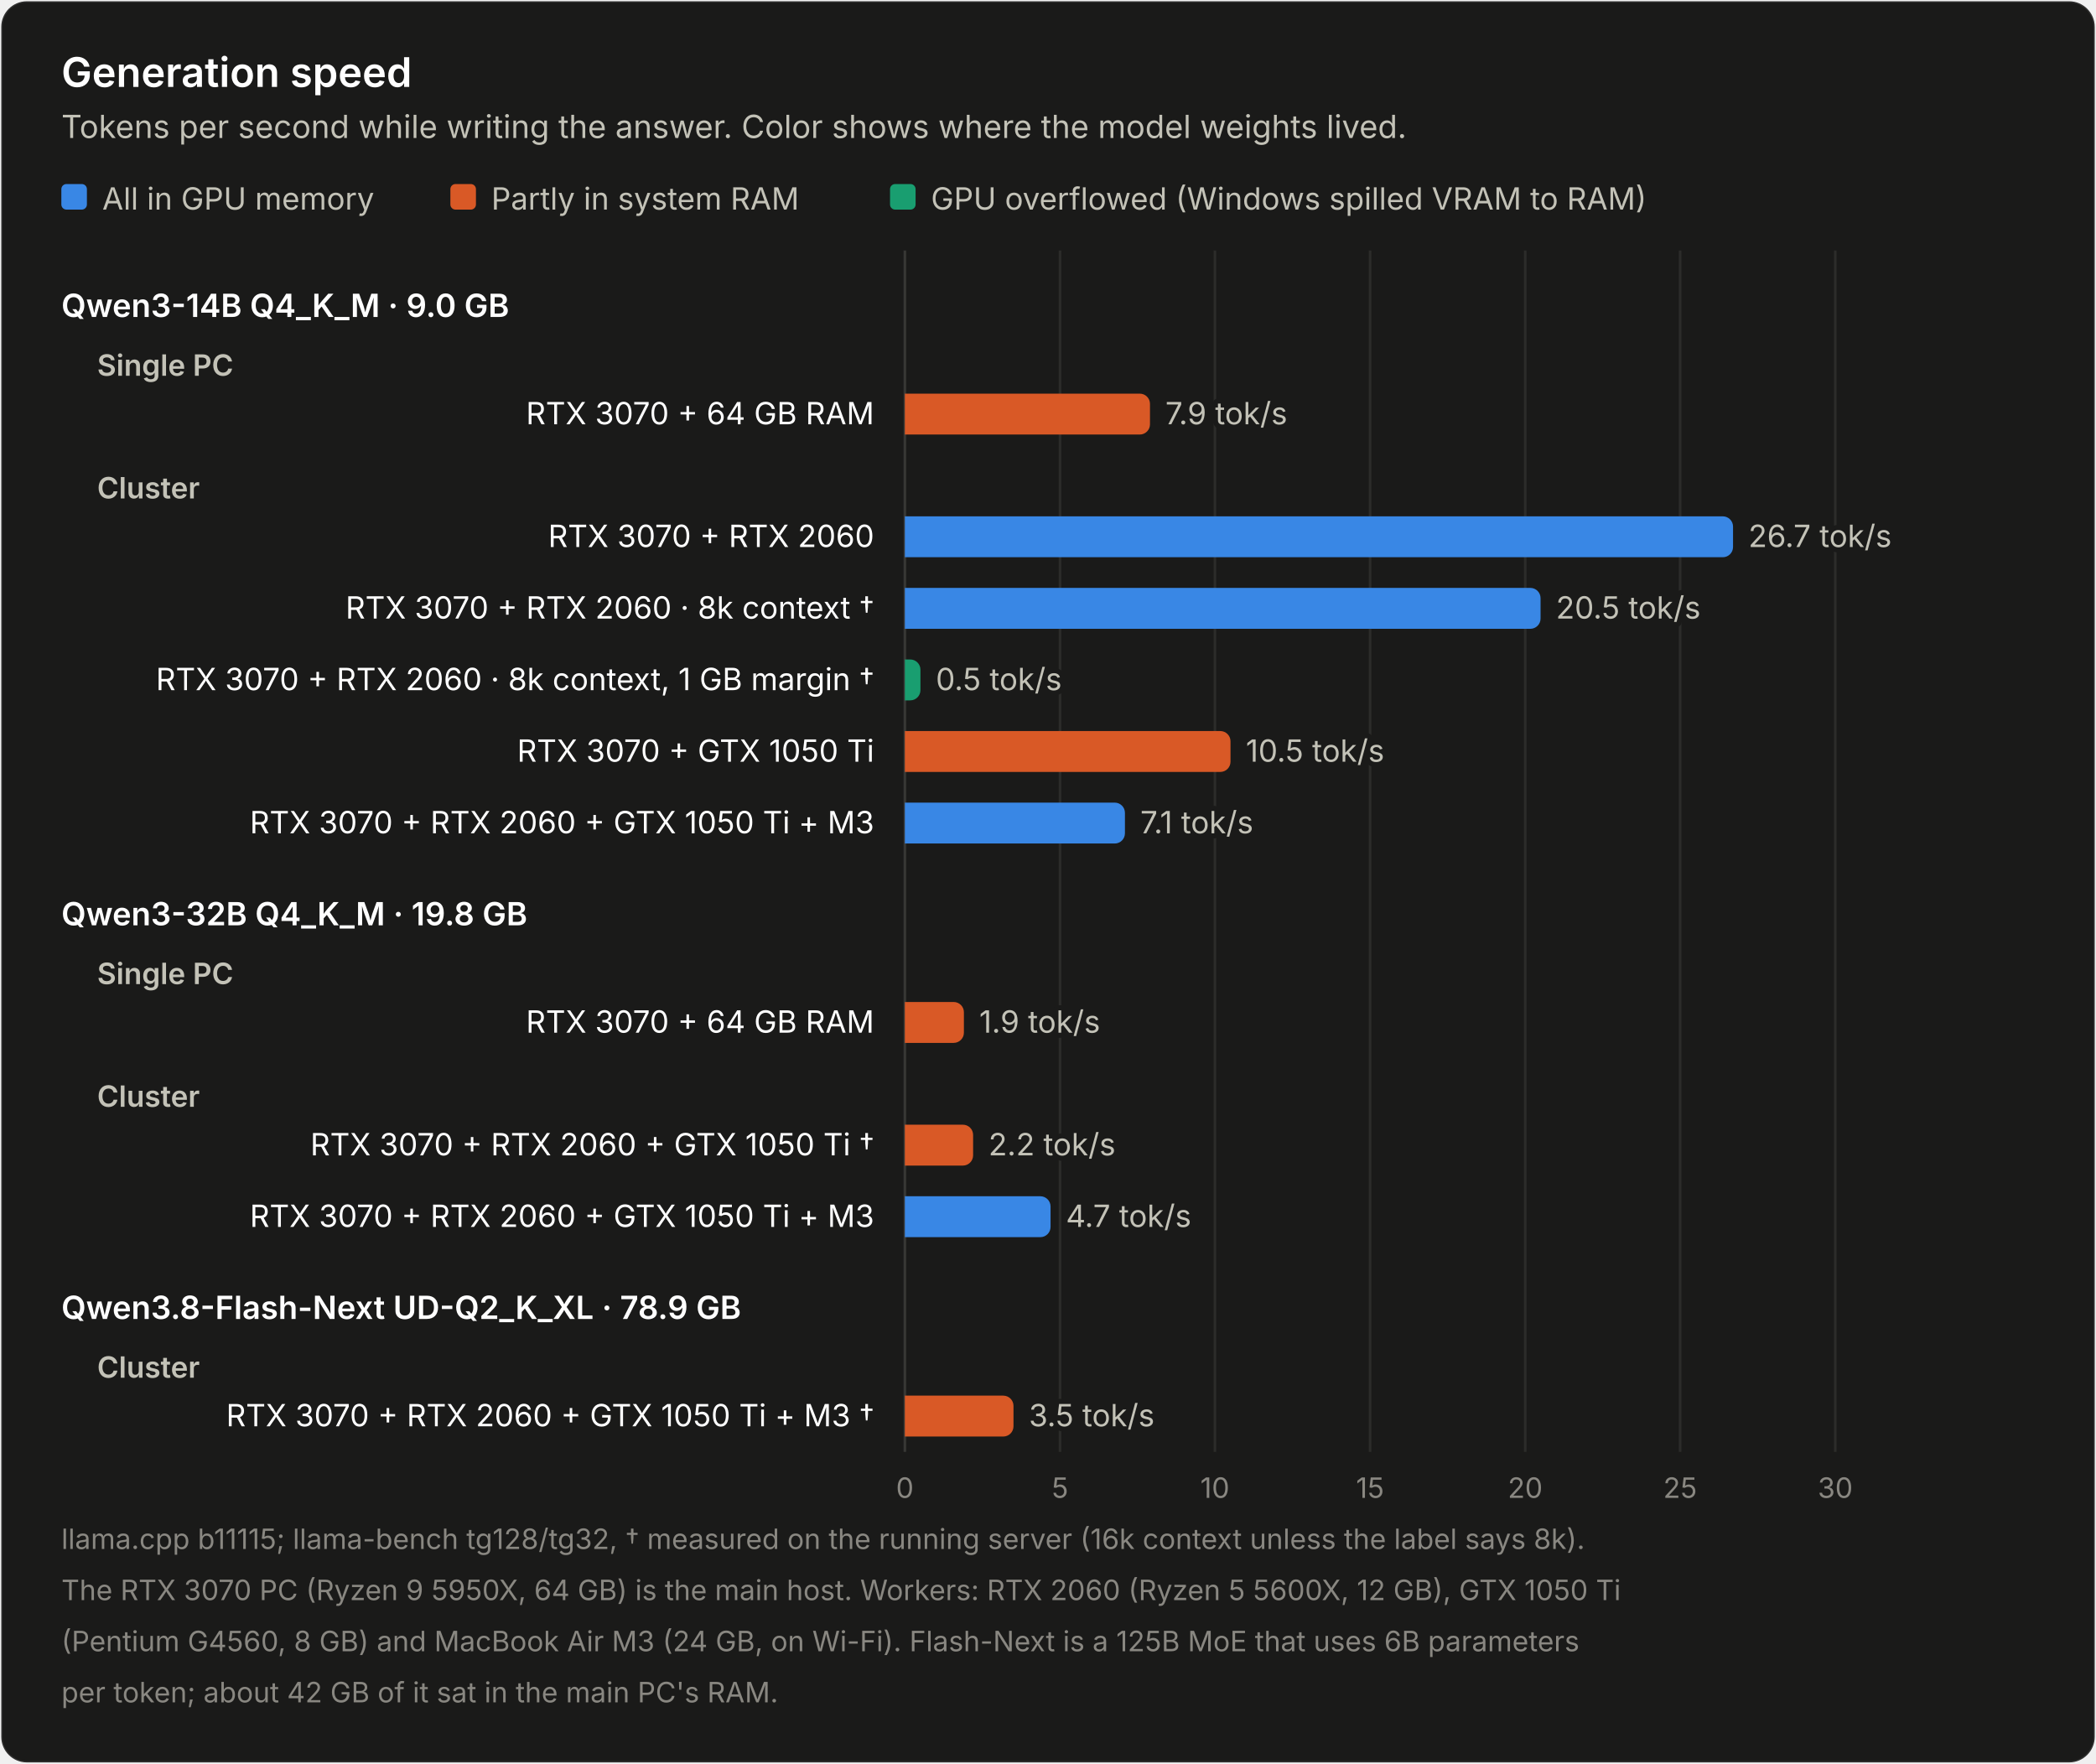
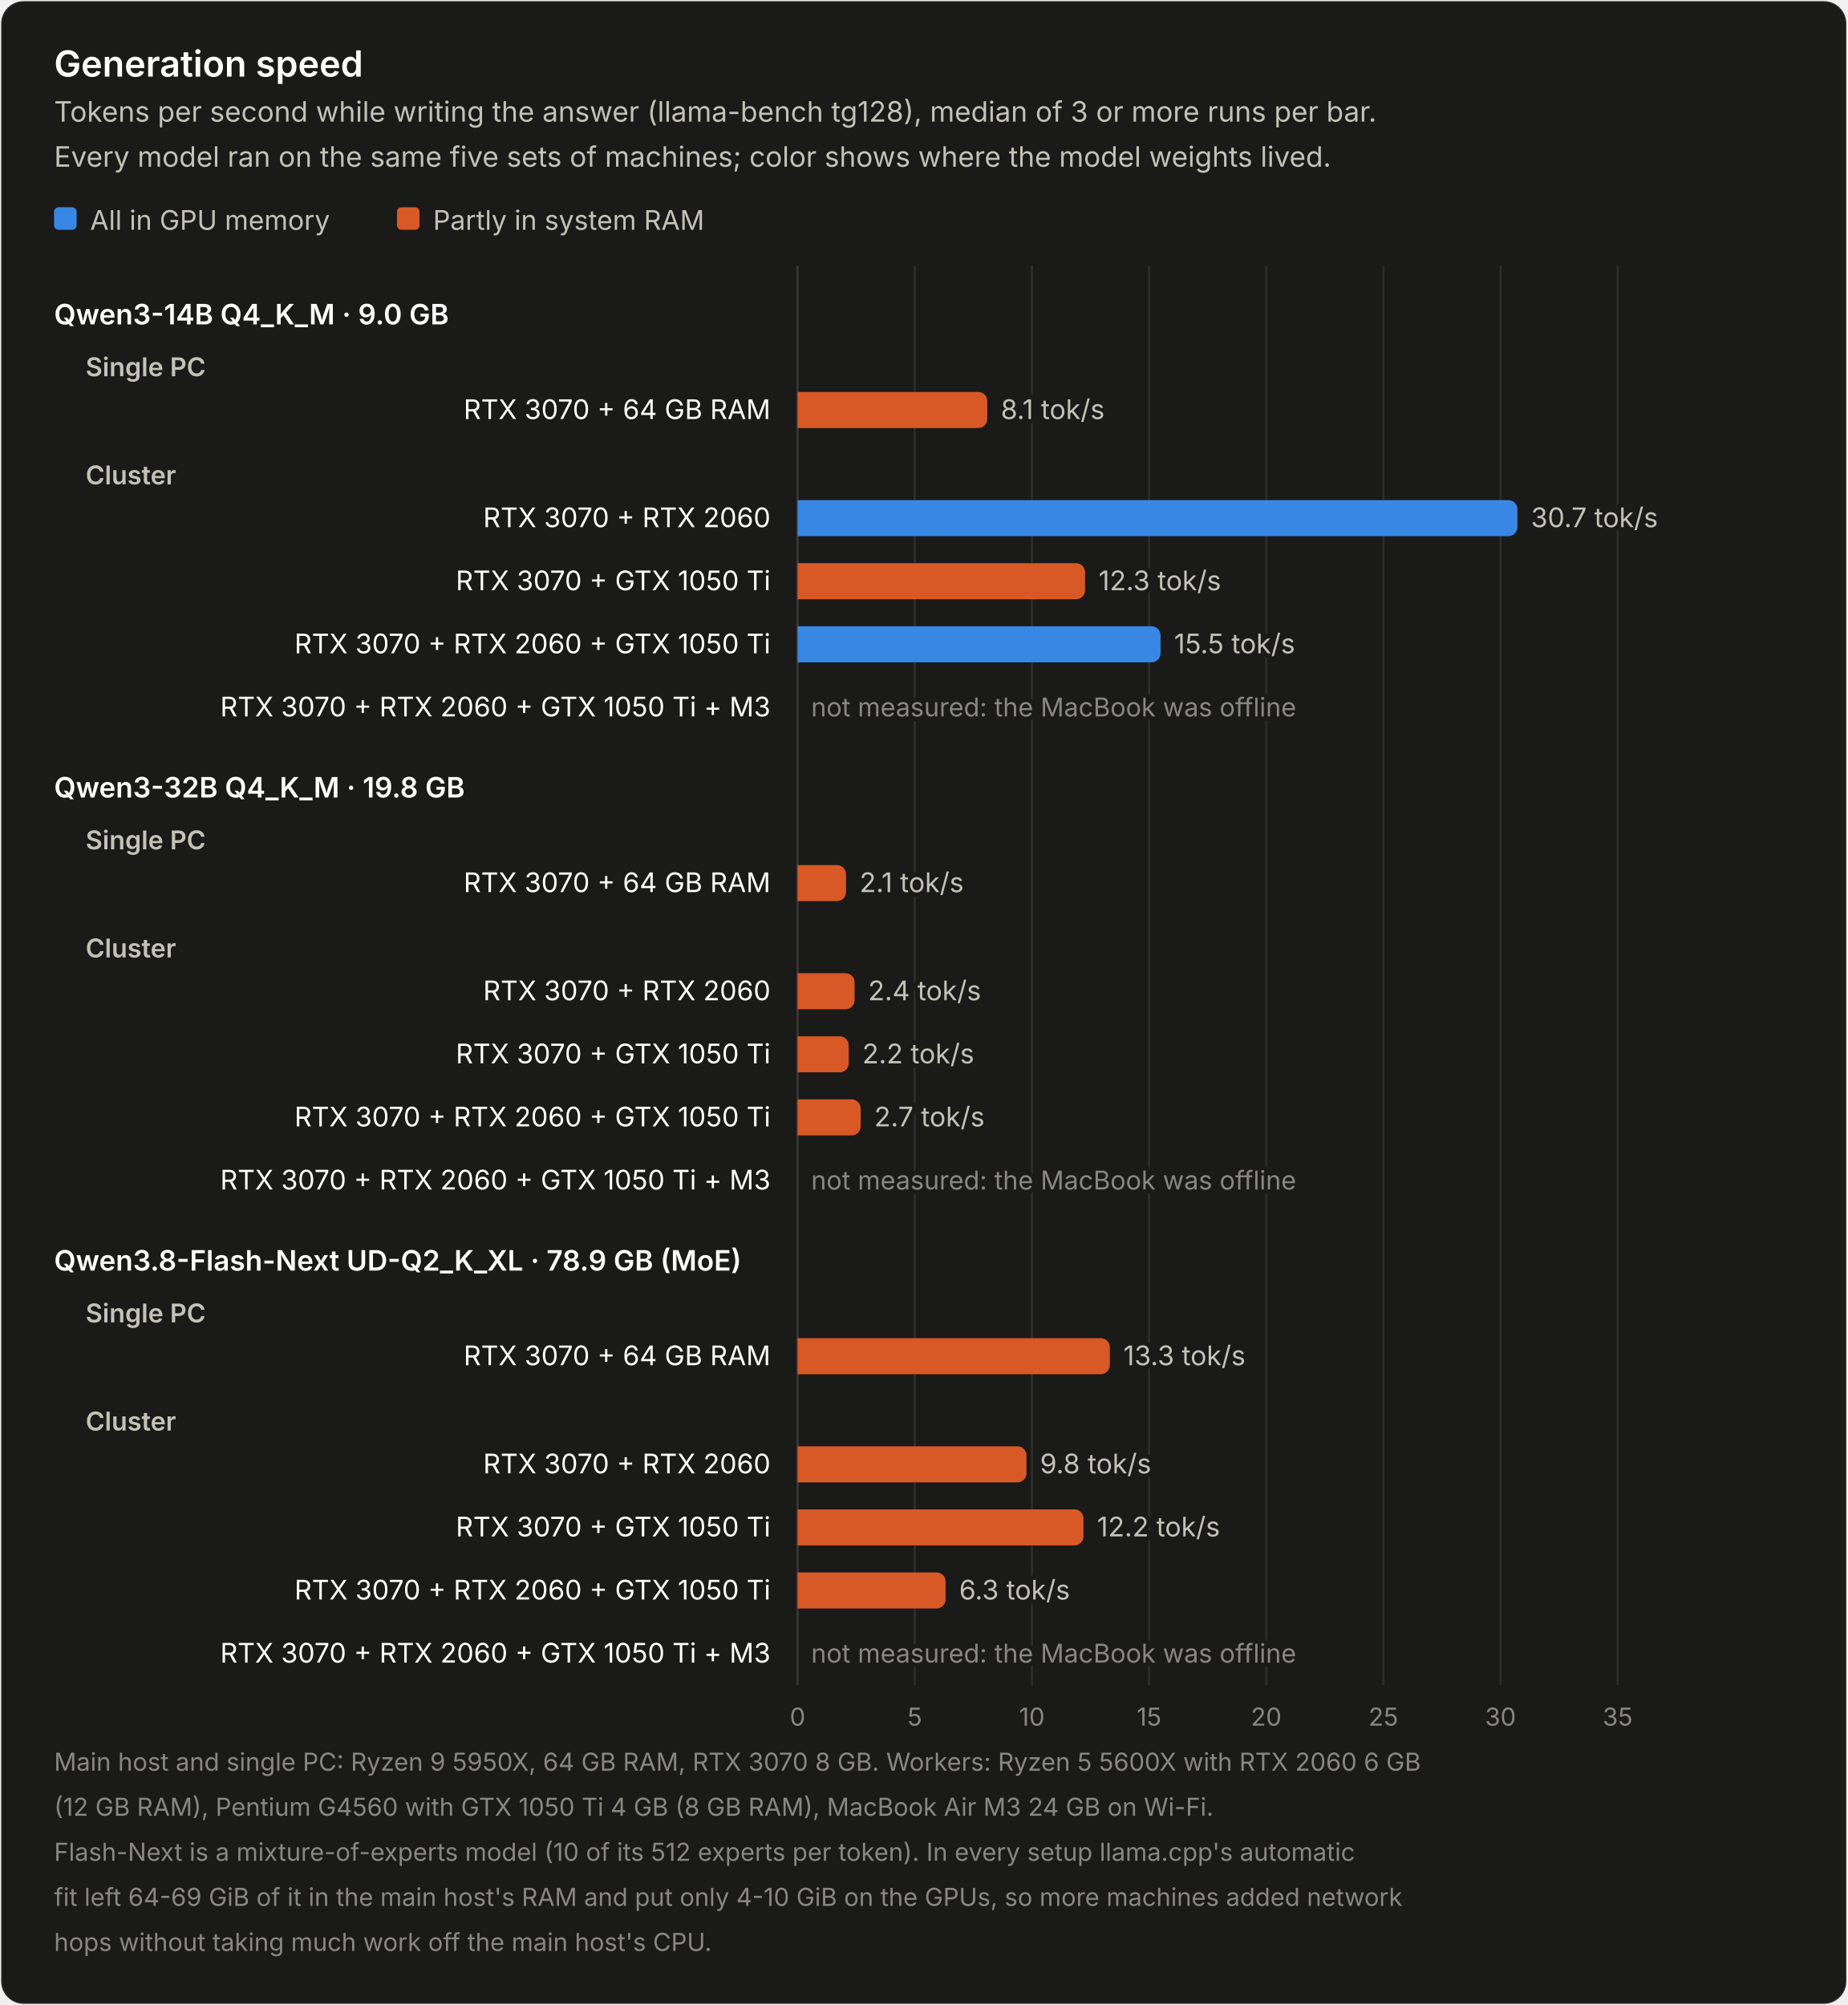
- <svg xmlns="http://www.w3.org/2000/svg" width="820" height="690" viewBox="0 0 820 690" role="img" aria-labelledby="t-generation-speed" font-family="system-ui, -apple-system, 'Segoe UI', sans-serif">
-   <rect x="0.5" y="0.5" width="819" height="689" rx="10" fill="#1a1a19" stroke="rgba(255,255,255,0.10)" />
+ <svg xmlns="http://www.w3.org/2000/svg" width="820" height="890" viewBox="0 0 820 890" role="img" aria-labelledby="t-generation-speed" font-family="system-ui, -apple-system, 'Segoe UI', sans-serif">
+   <rect x="0.5" y="0.5" width="819" height="889" rx="10" fill="#1a1a19" stroke="rgba(255,255,255,0.10)" />
  <text x="24.0" y="34.0" font-size="16" font-weight="600" fill="#ffffff" text-anchor="start" style="">Generation speed</text>
-   <text x="24.0" y="54.0" font-size="12.5" font-weight="400" fill="#c3c2b7" text-anchor="start" style="">Tokens per second while writing the answer. Color shows where the model weights lived.</text>
-   <rect x="24" y="72" width="10" height="10" rx="2" fill="#3987e5" />
-   <text x="40.0" y="82.0" font-size="12" font-weight="400" fill="#c3c2b7" text-anchor="start" style="">All in GPU memory</text>
-   <rect x="176.2" y="72" width="10" height="10" rx="2" fill="#d95926" />
-   <text x="192.2" y="82.0" font-size="12" font-weight="400" fill="#c3c2b7" text-anchor="start" style="">Partly in system RAM</text>
-   <rect x="348.2" y="72" width="10" height="10" rx="2" fill="#199e70" />
-   <text x="364.2" y="82.0" font-size="12" font-weight="400" fill="#c3c2b7" text-anchor="start" style="">GPU overflowed (Windows spilled VRAM to RAM)</text>
-   <line x1="354.0" y1="98.0" x2="354.0" y2="568.0" stroke="#383835" stroke-width="1" />
-   <text x="354.0" y="586.0" font-size="11" font-weight="400" fill="#898781" text-anchor="middle" style="font-variant-numeric: tabular-nums;">0</text>
-   <line x1="414.7" y1="98.0" x2="414.7" y2="568.0" stroke="#2c2c2a" stroke-width="1" />
-   <text x="414.7" y="586.0" font-size="11" font-weight="400" fill="#898781" text-anchor="middle" style="font-variant-numeric: tabular-nums;">5</text>
-   <line x1="475.3" y1="98.0" x2="475.3" y2="568.0" stroke="#2c2c2a" stroke-width="1" />
-   <text x="475.3" y="586.0" font-size="11" font-weight="400" fill="#898781" text-anchor="middle" style="font-variant-numeric: tabular-nums;">10</text>
-   <line x1="536.0" y1="98.0" x2="536.0" y2="568.0" stroke="#2c2c2a" stroke-width="1" />
-   <text x="536.0" y="586.0" font-size="11" font-weight="400" fill="#898781" text-anchor="middle" style="font-variant-numeric: tabular-nums;">15</text>
-   <line x1="596.7" y1="98.0" x2="596.7" y2="568.0" stroke="#2c2c2a" stroke-width="1" />
-   <text x="596.7" y="586.0" font-size="11" font-weight="400" fill="#898781" text-anchor="middle" style="font-variant-numeric: tabular-nums;">20</text>
-   <line x1="657.3" y1="98.0" x2="657.3" y2="568.0" stroke="#2c2c2a" stroke-width="1" />
-   <text x="657.3" y="586.0" font-size="11" font-weight="400" fill="#898781" text-anchor="middle" style="font-variant-numeric: tabular-nums;">25</text>
-   <line x1="718.0" y1="98.0" x2="718.0" y2="568.0" stroke="#2c2c2a" stroke-width="1" />
-   <text x="718.0" y="586.0" font-size="11" font-weight="400" fill="#898781" text-anchor="middle" style="font-variant-numeric: tabular-nums;">30</text>
-   <text x="24.0" y="124.0" font-size="12.5" font-weight="600" fill="#ffffff" text-anchor="start" style="">Qwen3-14B Q4_K_M · 9.0 GB</text>
-   <text x="38.0" y="147.0" font-size="11.5" font-weight="600" fill="#c3c2b7" text-anchor="start" style="">Single PC</text>
-   <text x="342.0" y="166.0" font-size="12" font-weight="400" fill="#ffffff" text-anchor="end" style="">RTX 3070 + 64 GB RAM</text>
-   <path d="M354.0,154.0 H445.9 A4.0,4.0 0 0 1 449.9,158.0 V166.0 A4.0,4.0 0 0 1 445.9,170.0 H354.0 Z" fill="#d95926" />
-   <text x="455.9" y="166.0" font-size="12" font-weight="400" fill="#c3c2b7" text-anchor="start" style="font-variant-numeric: tabular-nums;" stroke="#1a1a19" stroke-width="4" stroke-linejoin="round" paint-order="stroke">7.9 tok/s</text>
-   <text x="38.0" y="195.0" font-size="11.5" font-weight="600" fill="#c3c2b7" text-anchor="start" style="">Cluster</text>
-   <text x="342.0" y="214.0" font-size="12" font-weight="400" fill="#ffffff" text-anchor="end" style="">RTX 3070 + RTX 2060</text>
-   <path d="M354.0,202.0 H674.0 A4.0,4.0 0 0 1 678.0,206.0 V214.0 A4.0,4.0 0 0 1 674.0,218.0 H354.0 Z" fill="#3987e5" />
-   <text x="684.0" y="214.0" font-size="12" font-weight="400" fill="#c3c2b7" text-anchor="start" style="font-variant-numeric: tabular-nums;" stroke="#1a1a19" stroke-width="4" stroke-linejoin="round" paint-order="stroke">26.7 tok/s</text>
-   <text x="342.0" y="242.0" font-size="12" font-weight="400" fill="#ffffff" text-anchor="end" style="">RTX 3070 + RTX 2060 · 8k context †</text>
-   <path d="M354.0,230.0 H598.7 A4.0,4.0 0 0 1 602.7,234.0 V242.0 A4.0,4.0 0 0 1 598.7,246.0 H354.0 Z" fill="#3987e5" />
-   <text x="608.7" y="242.0" font-size="12" font-weight="400" fill="#c3c2b7" text-anchor="start" style="font-variant-numeric: tabular-nums;" stroke="#1a1a19" stroke-width="4" stroke-linejoin="round" paint-order="stroke">20.5 tok/s</text>
-   <text x="342.0" y="270.0" font-size="12" font-weight="400" fill="#ffffff" text-anchor="end" style="">RTX 3070 + RTX 2060 · 8k context, 1 GB margin †</text>
-   <path d="M354.0,258.0 H356.1 A4.0,4.0 0 0 1 360.1,262.0 V270.0 A4.0,4.0 0 0 1 356.1,274.0 H354.0 Z" fill="#199e70" />
-   <text x="366.1" y="270.0" font-size="12" font-weight="400" fill="#c3c2b7" text-anchor="start" style="font-variant-numeric: tabular-nums;" stroke="#1a1a19" stroke-width="4" stroke-linejoin="round" paint-order="stroke">0.5 tok/s</text>
-   <text x="342.0" y="298.0" font-size="12" font-weight="400" fill="#ffffff" text-anchor="end" style="">RTX 3070 + GTX 1050 Ti</text>
-   <path d="M354.0,286.0 H477.4 A4.0,4.0 0 0 1 481.4,290.0 V298.0 A4.0,4.0 0 0 1 477.4,302.0 H354.0 Z" fill="#d95926" />
-   <text x="487.4" y="298.0" font-size="12" font-weight="400" fill="#c3c2b7" text-anchor="start" style="font-variant-numeric: tabular-nums;" stroke="#1a1a19" stroke-width="4" stroke-linejoin="round" paint-order="stroke">10.5 tok/s</text>
-   <text x="342.0" y="326.0" font-size="12" font-weight="400" fill="#ffffff" text-anchor="end" style="">RTX 3070 + RTX 2060 + GTX 1050 Ti + M3</text>
-   <path d="M354.0,314.0 H436.1 A4.0,4.0 0 0 1 440.1,318.0 V326.0 A4.0,4.0 0 0 1 436.1,330.0 H354.0 Z" fill="#3987e5" />
-   <text x="446.1" y="326.0" font-size="12" font-weight="400" fill="#c3c2b7" text-anchor="start" style="font-variant-numeric: tabular-nums;" stroke="#1a1a19" stroke-width="4" stroke-linejoin="round" paint-order="stroke">7.1 tok/s</text>
-   <text x="24.0" y="362.0" font-size="12.5" font-weight="600" fill="#ffffff" text-anchor="start" style="">Qwen3-32B Q4_K_M · 19.8 GB</text>
-   <text x="38.0" y="385.0" font-size="11.5" font-weight="600" fill="#c3c2b7" text-anchor="start" style="">Single PC</text>
-   <text x="342.0" y="404.0" font-size="12" font-weight="400" fill="#ffffff" text-anchor="end" style="">RTX 3070 + 64 GB RAM</text>
-   <path d="M354.0,392.0 H373.1 A4.0,4.0 0 0 1 377.1,396.0 V404.0 A4.0,4.0 0 0 1 373.1,408.0 H354.0 Z" fill="#d95926" />
-   <text x="383.1" y="404.0" font-size="12" font-weight="400" fill="#c3c2b7" text-anchor="start" style="font-variant-numeric: tabular-nums;" stroke="#1a1a19" stroke-width="4" stroke-linejoin="round" paint-order="stroke">1.9 tok/s</text>
-   <text x="38.0" y="433.0" font-size="11.5" font-weight="600" fill="#c3c2b7" text-anchor="start" style="">Cluster</text>
-   <text x="342.0" y="452.0" font-size="12" font-weight="400" fill="#ffffff" text-anchor="end" style="">RTX 3070 + RTX 2060 + GTX 1050 Ti †</text>
-   <path d="M354.0,440.0 H376.7 A4.0,4.0 0 0 1 380.7,444.0 V452.0 A4.0,4.0 0 0 1 376.7,456.0 H354.0 Z" fill="#d95926" />
-   <text x="386.7" y="452.0" font-size="12" font-weight="400" fill="#c3c2b7" text-anchor="start" style="font-variant-numeric: tabular-nums;" stroke="#1a1a19" stroke-width="4" stroke-linejoin="round" paint-order="stroke">2.2 tok/s</text>
-   <text x="342.0" y="480.0" font-size="12" font-weight="400" fill="#ffffff" text-anchor="end" style="">RTX 3070 + RTX 2060 + GTX 1050 Ti + M3</text>
-   <path d="M354.0,468.0 H407.0 A4.0,4.0 0 0 1 411.0,472.0 V480.0 A4.0,4.0 0 0 1 407.0,484.0 H354.0 Z" fill="#3987e5" />
-   <text x="417.0" y="480.0" font-size="12" font-weight="400" fill="#c3c2b7" text-anchor="start" style="font-variant-numeric: tabular-nums;" stroke="#1a1a19" stroke-width="4" stroke-linejoin="round" paint-order="stroke">4.7 tok/s</text>
-   <text x="24.0" y="516.0" font-size="12.5" font-weight="600" fill="#ffffff" text-anchor="start" style="">Qwen3.8-Flash-Next UD-Q2_K_XL · 78.9 GB</text>
-   <text x="38.0" y="539.0" font-size="11.5" font-weight="600" fill="#c3c2b7" text-anchor="start" style="">Cluster</text>
-   <text x="342.0" y="558.0" font-size="12" font-weight="400" fill="#ffffff" text-anchor="end" style="">RTX 3070 + RTX 2060 + GTX 1050 Ti + M3 †</text>
-   <path d="M354.0,546.0 H392.5 A4.0,4.0 0 0 1 396.5,550.0 V558.0 A4.0,4.0 0 0 1 392.5,562.0 H354.0 Z" fill="#d95926" />
-   <text x="402.5" y="558.0" font-size="12" font-weight="400" fill="#c3c2b7" text-anchor="start" style="font-variant-numeric: tabular-nums;" stroke="#1a1a19" stroke-width="4" stroke-linejoin="round" paint-order="stroke">3.5 tok/s</text>
-   <text x="24.0" y="606.0" font-size="11" font-weight="400" fill="#898781" text-anchor="start" style="">llama.cpp b11115; llama-bench tg128/tg32, † measured on the running server (16k context unless the label says 8k).</text>
-   <text x="24.0" y="626.0" font-size="11" font-weight="400" fill="#898781" text-anchor="start" style="">The RTX 3070 PC (Ryzen 9 5950X, 64 GB) is the main host. Workers: RTX 2060 (Ryzen 5 5600X, 12 GB), GTX 1050 Ti</text>
-   <text x="24.0" y="646.0" font-size="11" font-weight="400" fill="#898781" text-anchor="start" style="">(Pentium G4560, 8 GB) and MacBook Air M3 (24 GB, on Wi-Fi). Flash-Next is a 125B MoE that uses 6B parameters</text>
-   <text x="24.0" y="666.0" font-size="11" font-weight="400" fill="#898781" text-anchor="start" style="">per token; about 42 GB of it sat in the main PC's RAM.</text>
+   <text x="24.0" y="54.0" font-size="12.5" font-weight="400" fill="#c3c2b7" text-anchor="start" style="">Tokens per second while writing the answer (llama-bench tg128), median of 3 or more runs per bar.</text>
+   <text x="24.0" y="74.0" font-size="12.5" font-weight="400" fill="#c3c2b7" text-anchor="start" style="">Every model ran on the same five sets of machines; color shows where the model weights lived.</text>
+   <rect x="24" y="92" width="10" height="10" rx="2" fill="#3987e5" />
+   <text x="40.0" y="102.0" font-size="12" font-weight="400" fill="#c3c2b7" text-anchor="start" style="">All in GPU memory</text>
+   <rect x="176.2" y="92" width="10" height="10" rx="2" fill="#d95926" />
+   <text x="192.2" y="102.0" font-size="12" font-weight="400" fill="#c3c2b7" text-anchor="start" style="">Partly in system RAM</text>
+   <line x1="354.0" y1="118.0" x2="354.0" y2="748.0" stroke="#383835" stroke-width="1" />
+   <text x="354.0" y="766.0" font-size="11" font-weight="400" fill="#898781" text-anchor="middle" style="font-variant-numeric: tabular-nums;">0</text>
+   <line x1="406.0" y1="118.0" x2="406.0" y2="748.0" stroke="#2c2c2a" stroke-width="1" />
+   <text x="406.0" y="766.0" font-size="11" font-weight="400" fill="#898781" text-anchor="middle" style="font-variant-numeric: tabular-nums;">5</text>
+   <line x1="458.0" y1="118.0" x2="458.0" y2="748.0" stroke="#2c2c2a" stroke-width="1" />
+   <text x="458.0" y="766.0" font-size="11" font-weight="400" fill="#898781" text-anchor="middle" style="font-variant-numeric: tabular-nums;">10</text>
+   <line x1="510.0" y1="118.0" x2="510.0" y2="748.0" stroke="#2c2c2a" stroke-width="1" />
+   <text x="510.0" y="766.0" font-size="11" font-weight="400" fill="#898781" text-anchor="middle" style="font-variant-numeric: tabular-nums;">15</text>
+   <line x1="562.0" y1="118.0" x2="562.0" y2="748.0" stroke="#2c2c2a" stroke-width="1" />
+   <text x="562.0" y="766.0" font-size="11" font-weight="400" fill="#898781" text-anchor="middle" style="font-variant-numeric: tabular-nums;">20</text>
+   <line x1="614.0" y1="118.0" x2="614.0" y2="748.0" stroke="#2c2c2a" stroke-width="1" />
+   <text x="614.0" y="766.0" font-size="11" font-weight="400" fill="#898781" text-anchor="middle" style="font-variant-numeric: tabular-nums;">25</text>
+   <line x1="666.0" y1="118.0" x2="666.0" y2="748.0" stroke="#2c2c2a" stroke-width="1" />
+   <text x="666.0" y="766.0" font-size="11" font-weight="400" fill="#898781" text-anchor="middle" style="font-variant-numeric: tabular-nums;">30</text>
+   <line x1="718.0" y1="118.0" x2="718.0" y2="748.0" stroke="#2c2c2a" stroke-width="1" />
+   <text x="718.0" y="766.0" font-size="11" font-weight="400" fill="#898781" text-anchor="middle" style="font-variant-numeric: tabular-nums;">35</text>
+   <text x="24.0" y="144.0" font-size="12.5" font-weight="600" fill="#ffffff" text-anchor="start" style="">Qwen3-14B Q4_K_M · 9.0 GB</text>
+   <text x="38.0" y="167.0" font-size="11.5" font-weight="600" fill="#c3c2b7" text-anchor="start" style="">Single PC</text>
+   <text x="342.0" y="186.0" font-size="12" font-weight="400" fill="#ffffff" text-anchor="end" style="">RTX 3070 + 64 GB RAM</text>
+   <path d="M354.0,174.0 H434.2 A4.0,4.0 0 0 1 438.2,178.0 V186.0 A4.0,4.0 0 0 1 434.2,190.0 H354.0 Z" fill="#d95926" />
+   <text x="444.2" y="186.0" font-size="12" font-weight="400" fill="#c3c2b7" text-anchor="start" style="font-variant-numeric: tabular-nums;" stroke="#1a1a19" stroke-width="4" stroke-linejoin="round" paint-order="stroke">8.1 tok/s</text>
+   <text x="38.0" y="215.0" font-size="11.5" font-weight="600" fill="#c3c2b7" text-anchor="start" style="">Cluster</text>
+   <text x="342.0" y="234.0" font-size="12" font-weight="400" fill="#ffffff" text-anchor="end" style="">RTX 3070 + RTX 2060</text>
+   <path d="M354.0,222.0 H669.5 A4.0,4.0 0 0 1 673.5,226.0 V234.0 A4.0,4.0 0 0 1 669.5,238.0 H354.0 Z" fill="#3987e5" />
+   <text x="679.5" y="234.0" font-size="12" font-weight="400" fill="#c3c2b7" text-anchor="start" style="font-variant-numeric: tabular-nums;" stroke="#1a1a19" stroke-width="4" stroke-linejoin="round" paint-order="stroke">30.7 tok/s</text>
+   <text x="342.0" y="262.0" font-size="12" font-weight="400" fill="#ffffff" text-anchor="end" style="">RTX 3070 + GTX 1050 Ti</text>
+   <path d="M354.0,250.0 H477.6 A4.0,4.0 0 0 1 481.6,254.0 V262.0 A4.0,4.0 0 0 1 477.6,266.0 H354.0 Z" fill="#d95926" />
+   <text x="487.6" y="262.0" font-size="12" font-weight="400" fill="#c3c2b7" text-anchor="start" style="font-variant-numeric: tabular-nums;" stroke="#1a1a19" stroke-width="4" stroke-linejoin="round" paint-order="stroke">12.3 tok/s</text>
+   <text x="342.0" y="290.0" font-size="12" font-weight="400" fill="#ffffff" text-anchor="end" style="">RTX 3070 + RTX 2060 + GTX 1050 Ti</text>
+   <path d="M354.0,278.0 H511.1 A4.0,4.0 0 0 1 515.1,282.0 V290.0 A4.0,4.0 0 0 1 511.1,294.0 H354.0 Z" fill="#3987e5" />
+   <text x="521.1" y="290.0" font-size="12" font-weight="400" fill="#c3c2b7" text-anchor="start" style="font-variant-numeric: tabular-nums;" stroke="#1a1a19" stroke-width="4" stroke-linejoin="round" paint-order="stroke">15.5 tok/s</text>
+   <text x="342.0" y="318.0" font-size="12" font-weight="400" fill="#ffffff" text-anchor="end" style="">RTX 3070 + RTX 2060 + GTX 1050 Ti + M3</text>
+   <text x="360.0" y="318.0" font-size="11.5" font-weight="400" fill="#898781" text-anchor="start" style="" stroke="#1a1a19" stroke-width="4" stroke-linejoin="round" paint-order="stroke">not measured: the MacBook was offline</text>
+   <text x="24.0" y="354.0" font-size="12.5" font-weight="600" fill="#ffffff" text-anchor="start" style="">Qwen3-32B Q4_K_M · 19.8 GB</text>
+   <text x="38.0" y="377.0" font-size="11.5" font-weight="600" fill="#c3c2b7" text-anchor="start" style="">Single PC</text>
+   <text x="342.0" y="396.0" font-size="12" font-weight="400" fill="#ffffff" text-anchor="end" style="">RTX 3070 + 64 GB RAM</text>
+   <path d="M354.0,384.0 H371.5 A4.0,4.0 0 0 1 375.5,388.0 V396.0 A4.0,4.0 0 0 1 371.5,400.0 H354.0 Z" fill="#d95926" />
+   <text x="381.5" y="396.0" font-size="12" font-weight="400" fill="#c3c2b7" text-anchor="start" style="font-variant-numeric: tabular-nums;" stroke="#1a1a19" stroke-width="4" stroke-linejoin="round" paint-order="stroke">2.1 tok/s</text>
+   <text x="38.0" y="425.0" font-size="11.5" font-weight="600" fill="#c3c2b7" text-anchor="start" style="">Cluster</text>
+   <text x="342.0" y="444.0" font-size="12" font-weight="400" fill="#ffffff" text-anchor="end" style="">RTX 3070 + RTX 2060</text>
+   <path d="M354.0,432.0 H375.3 A4.0,4.0 0 0 1 379.3,436.0 V444.0 A4.0,4.0 0 0 1 375.3,448.0 H354.0 Z" fill="#d95926" />
+   <text x="385.3" y="444.0" font-size="12" font-weight="400" fill="#c3c2b7" text-anchor="start" style="font-variant-numeric: tabular-nums;" stroke="#1a1a19" stroke-width="4" stroke-linejoin="round" paint-order="stroke">2.4 tok/s</text>
+   <text x="342.0" y="472.0" font-size="12" font-weight="400" fill="#ffffff" text-anchor="end" style="">RTX 3070 + GTX 1050 Ti</text>
+   <path d="M354.0,460.0 H372.7 A4.0,4.0 0 0 1 376.7,464.0 V472.0 A4.0,4.0 0 0 1 372.7,476.0 H354.0 Z" fill="#d95926" />
+   <text x="382.7" y="472.0" font-size="12" font-weight="400" fill="#c3c2b7" text-anchor="start" style="font-variant-numeric: tabular-nums;" stroke="#1a1a19" stroke-width="4" stroke-linejoin="round" paint-order="stroke">2.2 tok/s</text>
+   <text x="342.0" y="500.0" font-size="12" font-weight="400" fill="#ffffff" text-anchor="end" style="">RTX 3070 + RTX 2060 + GTX 1050 Ti</text>
+   <path d="M354.0,488.0 H378.0 A4.0,4.0 0 0 1 382.0,492.0 V500.0 A4.0,4.0 0 0 1 378.0,504.0 H354.0 Z" fill="#d95926" />
+   <text x="388.0" y="500.0" font-size="12" font-weight="400" fill="#c3c2b7" text-anchor="start" style="font-variant-numeric: tabular-nums;" stroke="#1a1a19" stroke-width="4" stroke-linejoin="round" paint-order="stroke">2.7 tok/s</text>
+   <text x="342.0" y="528.0" font-size="12" font-weight="400" fill="#ffffff" text-anchor="end" style="">RTX 3070 + RTX 2060 + GTX 1050 Ti + M3</text>
+   <text x="360.0" y="528.0" font-size="11.5" font-weight="400" fill="#898781" text-anchor="start" style="" stroke="#1a1a19" stroke-width="4" stroke-linejoin="round" paint-order="stroke">not measured: the MacBook was offline</text>
+   <text x="24.0" y="564.0" font-size="12.5" font-weight="600" fill="#ffffff" text-anchor="start" style="">Qwen3.8-Flash-Next UD-Q2_K_XL · 78.9 GB (MoE)</text>
+   <text x="38.0" y="587.0" font-size="11.5" font-weight="600" fill="#c3c2b7" text-anchor="start" style="">Single PC</text>
+   <text x="342.0" y="606.0" font-size="12" font-weight="400" fill="#ffffff" text-anchor="end" style="">RTX 3070 + 64 GB RAM</text>
+   <path d="M354.0,594.0 H488.6 A4.0,4.0 0 0 1 492.6,598.0 V606.0 A4.0,4.0 0 0 1 488.6,610.0 H354.0 Z" fill="#d95926" />
+   <text x="498.6" y="606.0" font-size="12" font-weight="400" fill="#c3c2b7" text-anchor="start" style="font-variant-numeric: tabular-nums;" stroke="#1a1a19" stroke-width="4" stroke-linejoin="round" paint-order="stroke">13.3 tok/s</text>
+   <text x="38.0" y="635.0" font-size="11.5" font-weight="600" fill="#c3c2b7" text-anchor="start" style="">Cluster</text>
+   <text x="342.0" y="654.0" font-size="12" font-weight="400" fill="#ffffff" text-anchor="end" style="">RTX 3070 + RTX 2060</text>
+   <path d="M354.0,642.0 H451.6 A4.0,4.0 0 0 1 455.6,646.0 V654.0 A4.0,4.0 0 0 1 451.6,658.0 H354.0 Z" fill="#d95926" />
+   <text x="461.6" y="654.0" font-size="12" font-weight="400" fill="#c3c2b7" text-anchor="start" style="font-variant-numeric: tabular-nums;" stroke="#1a1a19" stroke-width="4" stroke-linejoin="round" paint-order="stroke">9.8 tok/s</text>
+   <text x="342.0" y="682.0" font-size="12" font-weight="400" fill="#ffffff" text-anchor="end" style="">RTX 3070 + GTX 1050 Ti</text>
+   <path d="M354.0,670.0 H476.9 A4.0,4.0 0 0 1 480.9,674.0 V682.0 A4.0,4.0 0 0 1 476.9,686.0 H354.0 Z" fill="#d95926" />
+   <text x="486.9" y="682.0" font-size="12" font-weight="400" fill="#c3c2b7" text-anchor="start" style="font-variant-numeric: tabular-nums;" stroke="#1a1a19" stroke-width="4" stroke-linejoin="round" paint-order="stroke">12.2 tok/s</text>
+   <text x="342.0" y="710.0" font-size="12" font-weight="400" fill="#ffffff" text-anchor="end" style="">RTX 3070 + RTX 2060 + GTX 1050 Ti</text>
+   <path d="M354.0,698.0 H415.7 A4.0,4.0 0 0 1 419.7,702.0 V710.0 A4.0,4.0 0 0 1 415.7,714.0 H354.0 Z" fill="#d95926" />
+   <text x="425.7" y="710.0" font-size="12" font-weight="400" fill="#c3c2b7" text-anchor="start" style="font-variant-numeric: tabular-nums;" stroke="#1a1a19" stroke-width="4" stroke-linejoin="round" paint-order="stroke">6.3 tok/s</text>
+   <text x="342.0" y="738.0" font-size="12" font-weight="400" fill="#ffffff" text-anchor="end" style="">RTX 3070 + RTX 2060 + GTX 1050 Ti + M3</text>
+   <text x="360.0" y="738.0" font-size="11.5" font-weight="400" fill="#898781" text-anchor="start" style="" stroke="#1a1a19" stroke-width="4" stroke-linejoin="round" paint-order="stroke">not measured: the MacBook was offline</text>
+   <text x="24.0" y="786.0" font-size="11" font-weight="400" fill="#898781" text-anchor="start" style="">Main host and single PC: Ryzen 9 5950X, 64 GB RAM, RTX 3070 8 GB. Workers: Ryzen 5 5600X with RTX 2060 6 GB</text>
+   <text x="24.0" y="806.0" font-size="11" font-weight="400" fill="#898781" text-anchor="start" style="">(12 GB RAM), Pentium G4560 with GTX 1050 Ti 4 GB (8 GB RAM), MacBook Air M3 24 GB on Wi-Fi.</text>
+   <text x="24.0" y="826.0" font-size="11" font-weight="400" fill="#898781" text-anchor="start" style="">Flash-Next is a mixture-of-experts model (10 of its 512 experts per token). In every setup llama.cpp's automatic</text>
+   <text x="24.0" y="846.0" font-size="11" font-weight="400" fill="#898781" text-anchor="start" style="">fit left 64-69 GiB of it in the main host's RAM and put only 4-10 GiB on the GPUs, so more machines added network</text>
+   <text x="24.0" y="866.0" font-size="11" font-weight="400" fill="#898781" text-anchor="start" style="">hops without taking much work off the main host's CPU.</text>
</svg>
